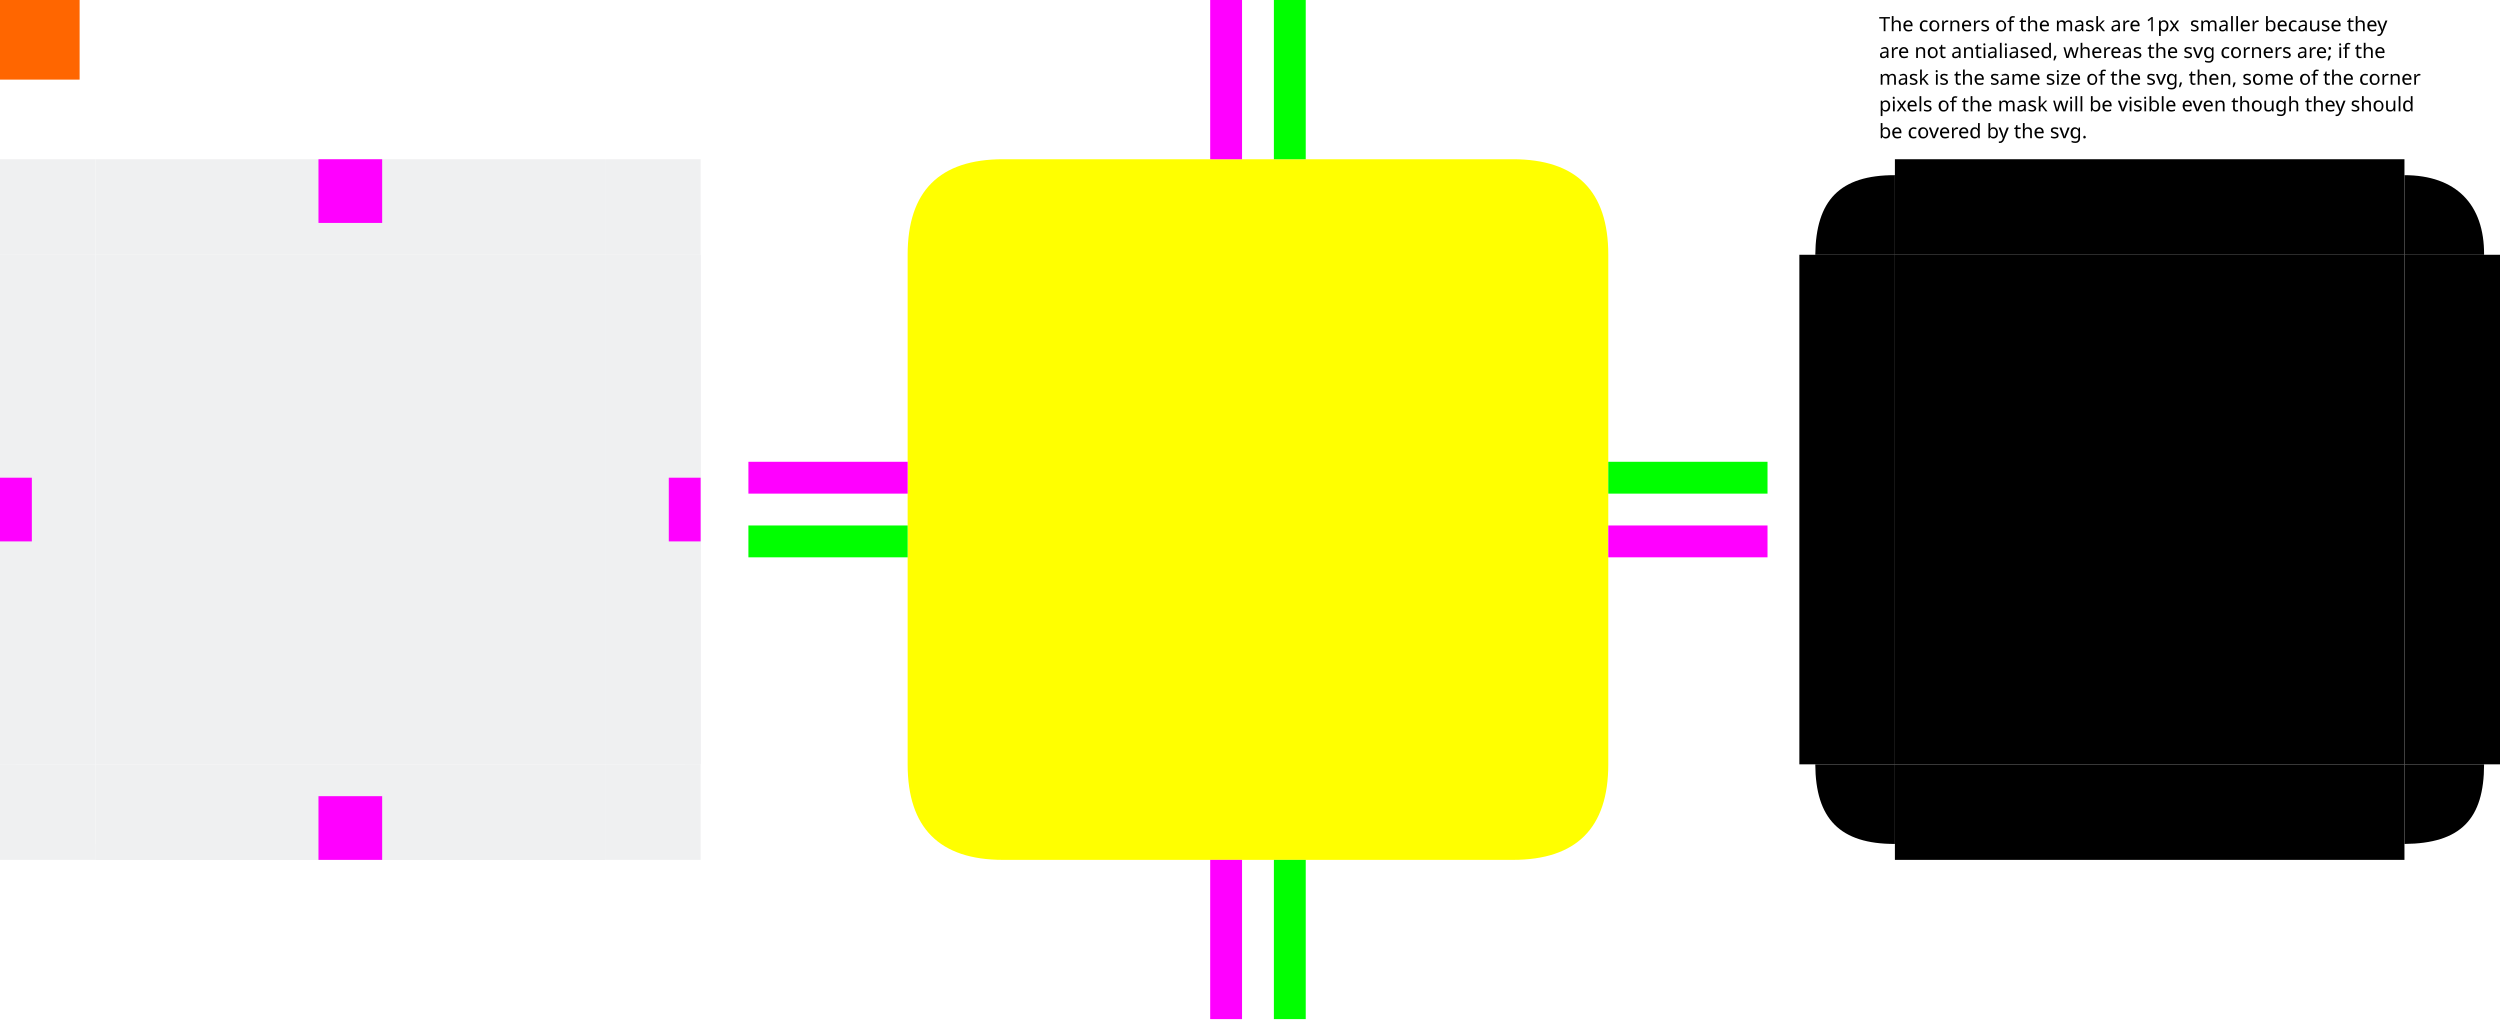
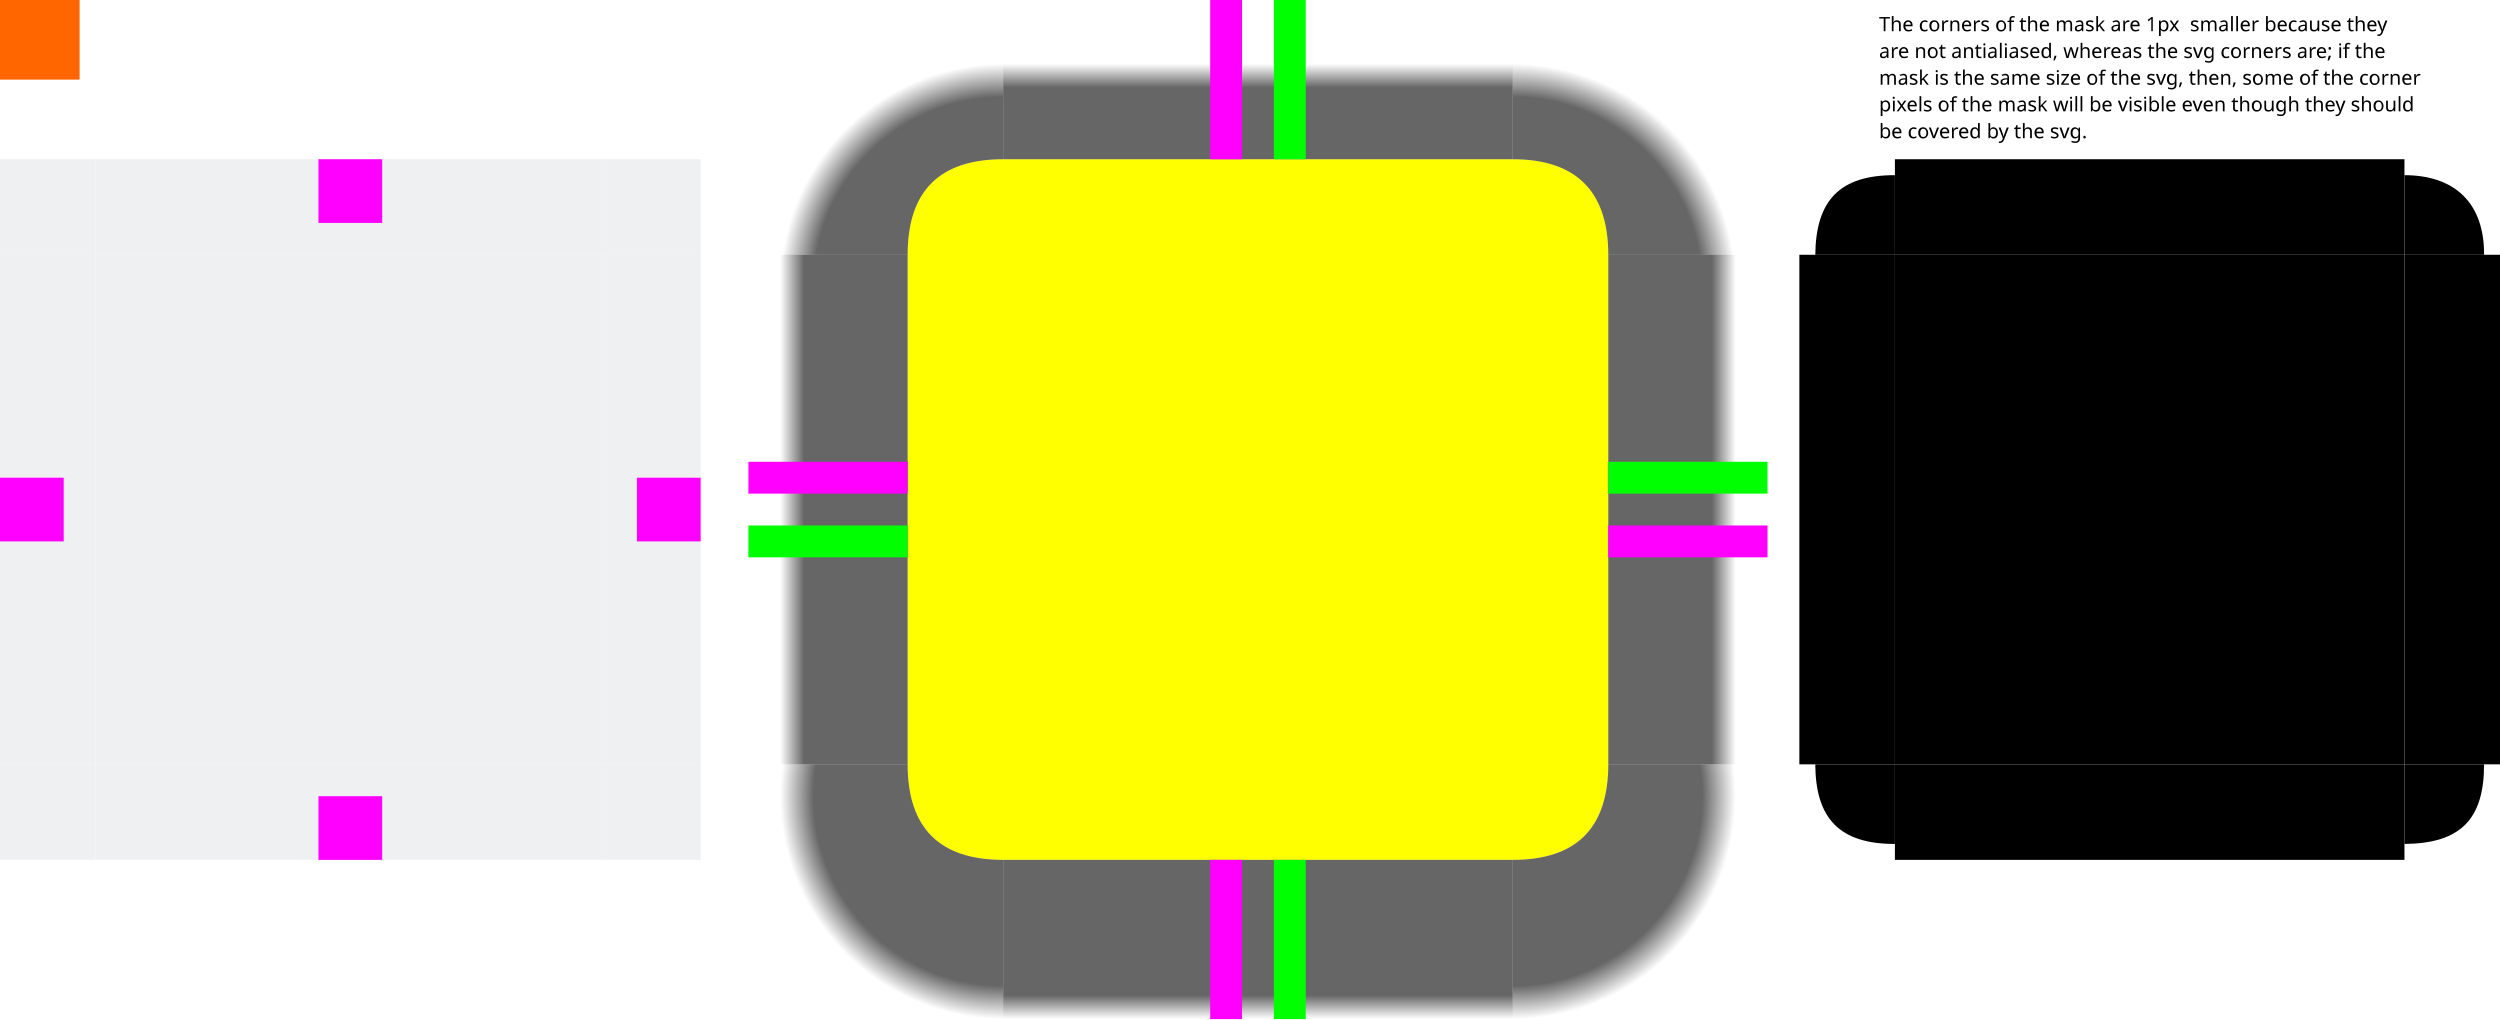
<svg xmlns="http://www.w3.org/2000/svg" xmlns:xlink="http://www.w3.org/1999/xlink" id="svg2" height="64" viewBox="0 0 157 64" width="157" version="1.1">
  <defs id="defs15">
    <style type="text/css" id="current-color-scheme">
            .ColorScheme-Text {
                color:#232629;
                stop-color:#232629;
            }
            .ColorScheme-Background {
                color:#eff0f1;
                stop-color:#eff0f1;
            }
        </style>
    <linearGradient id="shadow-side" gradientUnits="userSpaceOnUse">
      <stop id="stop1762" offset="0" style="stop-color:#000;stop-opacity:.6" />
      <stop id="stop1760" offset=".85" style="stop-color:#000;stop-opacity:.6" />
      <stop id="stop1754" offset="1" style="stop-color:#000;stop-opacity:0" />
    </linearGradient>
    <linearGradient id="shadow-corner" gradientUnits="userSpaceOnUse">
      <stop id="stop11958" offset="0" style="stop-color:#000;stop-opacity:.6" />
      <stop id="stop11960" offset=".85" style="stop-color:#000;stop-opacity:.6" />
      <stop id="stop11970" offset="1" style="stop-color:#000;stop-opacity:0" />
    </linearGradient>
    <radialGradient xlink:href="#shadow-corner" id="radialGradient3268-6-6" cx="93.143" cy="50" fx="93.143" fy="50" r="6.5" gradientUnits="userSpaceOnUse" gradientTransform="matrix(0,2.153846,-2.153846,0,107.6923,-202.6154)" />
    <linearGradient xlink:href="#shadow-side" id="linearGradient4945" gradientUnits="userSpaceOnUse" x1="16" y1="14" x2="16" y2="4" />
    <linearGradient xlink:href="#shadow-side" id="linearGradient1734" gradientUnits="userSpaceOnUse" x1="16" y1="6" x2="16" y2="16" />
    <linearGradient xlink:href="#shadow-side" id="linearGradient1984" gradientUnits="userSpaceOnUse" x1="12" y1="16" x2="2" y2="16" />
    <linearGradient xlink:href="#shadow-side" id="linearGradient8667" gradientUnits="userSpaceOnUse" x1="4" y1="16" x2="14" y2="16" />
    <radialGradient xlink:href="#shadow-corner" id="radialGradient3268" cx="95" cy="50" fx="95" fy="50" r="6.5" gradientUnits="userSpaceOnUse" gradientTransform="matrix(0,2.153846,-2.153846,0,107.6923,-202.6154)" />
    <radialGradient xlink:href="#shadow-corner" id="radialGradient3268-4" cx="95" cy="50" fx="95" fy="50" r="6.5" gradientUnits="userSpaceOnUse" gradientTransform="matrix(0,2.153846,-2.153846,0,107.6923,-202.6154)" />
    <radialGradient xlink:href="#shadow-corner" id="radialGradient3268-6" cx="93.143" cy="50" fx="93.143" fy="50" r="6.5" gradientUnits="userSpaceOnUse" gradientTransform="matrix(0,2.153846,-2.153846,0,107.6923,-202.6154)" />
  </defs>
  <g id="shadow-bottomright-9" transform="translate(95,48)" />
-   <rect style="color:#eff0f1;fill:currentColor;fill-opacity:1;stroke:none;stop-color:#eff0f1" id="thick-center" width="32" height="32" x="19" y="75" class="ColorScheme-Background" />
-   <rect transform="rotate(90)" style="fill:#800080;fill-opacity:1;stroke:none;stroke-width:1.155" id="thick-hint-right-margin" width="4" height="8" x="95" y="-56" />
-   <rect transform="rotate(90)" y="-20" x="95" height="8" width="4" id="thick-hint-left-margin" style="fill:#800080;fill-opacity:1;stroke:none;stroke-width:1.155" />
-   <rect y="69" x="38" height="8" width="4" id="thick-hint-top-margin" style="fill:#800080;fill-opacity:1;stroke:none;stroke-width:1.155" />
-   <rect style="fill:#800080;fill-opacity:1;stroke:none;stroke-width:1.155" id="thick-hint-bottom-margin" width="4" height="8" x="39" y="105" />
  <rect id="hint-tile-center" height="5" style="fill:#ff6600" width="5" x="0" y="0" />
  <g id="top" transform="translate(6,10)">
    <rect id="rect4152" height="6" style="opacity:1;fill:currentColor" class="ColorScheme-Background" width="32" x="0" y="0" />
    <path style="opacity:0;fill:currentColor" d="M 0,0 V 1 H 32 V 0 Z" id="path1337" class="ColorScheme-Background" fill="currentColor" />
  </g>
  <g id="bottom" transform="translate(6,48)">
    <rect id="rect4148" height="6" style="opacity:1;fill:currentColor" class="ColorScheme-Background" width="32" x="0" y="0" />
-     <path style="opacity:1;fill:currentColor" d="M 0,5 V 6 H 32 V 5 Z" id="path1671" class="ColorScheme-Background" fill="currentColor" />
+     <path style="opacity:0;fill:currentColor" d="M 0,5 V 6 H 32 V 5 Z" id="path1671" class="ColorScheme-Background" fill="currentColor" />
  </g>
  <g id="left" transform="translate(0,16)">
    <rect id="rect4144" height="32" style="opacity:1;fill:currentColor" class="ColorScheme-Background" width="6" x="0" y="0" />
-     <path style="opacity:1;fill:currentColor" d="M 0,32 H 1 V 0 H 0 Z" id="path1785" class="ColorScheme-Background" fill="currentColor" />
+     <path style="opacity:0;fill:currentColor" d="M 0,32 H 1 V 0 H 0 Z" id="path1785" class="ColorScheme-Background" fill="currentColor" />
  </g>
  <g id="right" transform="translate(38,16)">
    <rect id="rect4140" height="32" style="opacity:1;fill:currentColor" class="ColorScheme-Background" width="6" x="0" y="0" />
-     <path style="opacity:1;fill:currentColor" d="M 5,32 H 6 V 0 H 5 Z" id="path1902" class="ColorScheme-Background" fill="currentColor" />
+     <path style="opacity:0;fill:currentColor" d="M 5,32 H 6 V 0 H 5 Z" id="path1902" class="ColorScheme-Background" fill="currentColor" />
  </g>
  <g id="center" transform="translate(6,16)">
    <rect id="rect4138" height="32" style="opacity:1;fill:currentColor" class="ColorScheme-Background" width="32" x="0" y="0" />
  </g>
  <g id="topleft" transform="translate(0,10)">
    <path d="M 0,0 H 6 V 6 H 0 Z" style="opacity:1;fill:currentColor" class="ColorScheme-Background" id="path3115" />
  </g>
  <g id="topright" transform="translate(38,10)">
    <path d="M 0,0 H 6 V 6 H 0 Z" style="opacity:1;fill:currentColor" class="ColorScheme-Background" id="path3118" />
  </g>
  <g id="bottomleft" transform="translate(0,48)">
    <path d="M 0,0 H 6 V 6 H 0 Z" style="opacity:1;fill:currentColor" class="ColorScheme-Background" id="path3124" />
  </g>
  <g id="bottomright" transform="translate(38,48)">
    <path d="M 0,0 H 6 V 6 H 0 Z" style="opacity:1;fill:currentColor" class="ColorScheme-Background" id="path3121" />
  </g>
  <rect id="hint-top-margin" height="4" style="fill:#ff00ff;stroke-width:1" width="4" x="20" y="10" />
  <rect id="hint-bottom-margin" height="4" style="fill:#ff00ff;stroke-width:1" width="4" x="20" y="50" />
-   <rect id="hint-right-margin" height="4" style="fill:#ff00ff;stroke-width:0.707" width="2" x="42" y="30" />
-   <rect id="hint-left-margin" height="4" style="fill:#ff00ff;stroke-width:0.707" width="2" x="0" y="30" />
+   <rect id="hint-right-margin" height="4" style="fill:#ff00ff;stroke-width:1" width="4" x="40" y="30" />
+   <rect id="hint-left-margin" height="4" style="fill:#ff00ff;stroke-width:1" width="4" x="0" y="30" />
  <rect id="hint-top-inset" height="9.9999999e-09" style="fill:#00ff00" width="4" x="20" y="10" />
  <rect id="hint-bottom-inset" height="9.9999999e-09" style="fill:#00ff00" width="4" x="20" y="54" />
  <rect id="hint-left-inset" height="4" style="fill:#00ff00" width="9.9999999e-09" x="0" y="30" />
  <rect id="hint-right-inset" height="4" style="fill:#00ff00" width="9.9999999e-09" x="44" y="30" />
  <rect id="mask-top" height="6" width="32" x="119" y="10" />
  <rect id="mask-center" height="32" width="32" x="119" y="16" />
  <rect id="mask-bottom" height="6" transform="scale(1,-1)" width="32" x="119" y="-54" />
  <rect id="mask-left" height="32" width="6" x="113" y="16" />
  <rect id="mask-right" height="32" width="6" x="151" y="16" />
  <path id="mask-topleft" d="m 114,16 h -1 6 v -6 1 c -3.457,-0.005 -4.963,1.573 -5,5 z" />
  <g id="shadow-center" transform="translate(63,16)">
    <rect id="rect4908" height="32" style="opacity:0.001;fill-opacity:0.001" width="32" x="0" y="0" />
  </g>
  <path style="fill:#ffff00;stroke-width:2;stroke-linecap:round" d="m 63,10 h 32 c 4,0 6,2 6,6 v 32 c 0,4 -2,6 -6,6 H 63 c -4,0 -6,-2 -6,-6 V 16 c 0,-4 2,-6 6,-6 z" id="path838" />
  <g id="shadow-topleft" transform="rotate(180,31.5,8)">
    <path d="M 0,0 H 6 V 6 H 0 Z" style="opacity:0.001;fill:#000000;fill-opacity:0.004" id="path95-4-2" />
-     <path id="path2368-7-5" style="opacity:0;fill:url(#radialGradient3268-6-6);fill-opacity:1;fill-rule:evenodd;stroke-width:1" d="M 6,0 C 6,4 4,6 0,6 V 16 H 3 C 10.18,16 16,10.18 16,3 V 0 Z" />
+     <path id="path2368-7-5" style="fill:url(#radialGradient3268-6-6);fill-opacity:1;fill-rule:evenodd;stroke-width:1" d="M 6,0 C 6,4 4,6 0,6 V 16 H 3 C 10.18,16 16,10.18 16,3 V 0 Z" />
  </g>
  <g id="shadow-top" transform="translate(63)">
-     <rect id="st" height="10" width="32" style="opacity:0;fill:url(#linearGradient4945);fill-opacity:1" x="0" y="0" />
+     <rect id="st" height="10" width="32" style="fill:url(#linearGradient4945);fill-opacity:1" x="0" y="0" />
    <rect id="rect1546" height="6" style="opacity:0.001;fill:#000000;fill-opacity:0.004;fill-rule:evenodd" width="32" y="10" x="0" />
  </g>
  <g id="shadow-bottom" transform="translate(63,48)">
    <rect id="rect1546-6" height="6" style="opacity:0.001;fill:#000000;fill-opacity:0.004;fill-rule:evenodd" width="32" x="0" y="0" />
-     <rect id="sb" height="10" width="32" y="6" style="opacity:0;fill:url(#linearGradient1734);fill-opacity:1" x="0" />
+     <rect id="sb" height="10" width="32" y="6" style="fill:url(#linearGradient1734);fill-opacity:1" x="0" />
  </g>
  <g id="shadow-left" transform="translate(47,16)">
-     <rect id="sl" height="32" width="10" style="opacity:0;fill:url(#linearGradient1984);fill-opacity:1" x="0" y="0" />
+     <rect id="sl" height="32" width="10" style="fill:url(#linearGradient1984);fill-opacity:1" x="0" y="0" />
    <rect id="rect1546-3-7" height="32" style="opacity:0.001;fill:#000000;fill-opacity:0.004;fill-rule:evenodd" width="6" x="10" y="0" />
  </g>
  <g id="shadow-right" transform="translate(95,16)">
    <rect id="rect1546-3" height="32" style="opacity:0.001;fill:#000000;fill-opacity:0.004;fill-rule:evenodd" width="6" x="0" y="0" />
-     <rect id="sr" height="32" width="10" x="6" style="opacity:0;fill:url(#linearGradient8667);fill-opacity:1" y="0" />
+     <rect id="sr" height="32" width="10" x="6" style="fill:url(#linearGradient8667);fill-opacity:1" y="0" />
  </g>
  <rect id="shadow-hint-top-margin" height="10" style="fill:#ff00ff" width="2" x="76" y="0" />
  <rect id="shadow-hint-bottom-margin" height="10" style="fill:#ff00ff" width="2" x="76" y="54" />
  <rect id="shadow-hint-right-margin" height="2" style="fill:#ff00ff" width="10" x="101" y="33" />
  <rect id="shadow-hint-left-margin" height="2" style="fill:#ff00ff" width="10" x="47" y="29" />
  <rect id="shadow-hint-top-inset" height="10" style="fill:#00ff00" width="2" x="80" y="0" />
  <rect id="shadow-hint-bottom-inset" height="10" style="fill:#00ff00" width="2" x="80" y="54" />
  <rect id="shadow-hint-right-inset" height="2" style="fill:#00ff00" width="10" x="101" y="29" />
  <rect id="shadow-hint-left-inset" height="2" style="fill:#00ff00" width="10" x="47" y="33" />
  <g id="shadow-bottomright" transform="translate(95,48)">
    <path d="M 0,6 V 0 H 6 C 6,3.999 3.98,6 0,6 Z" style="opacity:0.001;fill:#000000;fill-opacity:0.004" id="path95" />
-     <path id="path2368" style="opacity:0;fill:url(#radialGradient3268);fill-opacity:1;fill-rule:evenodd;stroke-width:1" d="M 6,0 C 6,4 4,6 0,6 V 16 H 3 C 10.18,16 16,10.18 16,3 V 0 Z" />
+     <path id="path2368" style="fill:url(#radialGradient3268);fill-opacity:1;fill-rule:evenodd;stroke-width:1" d="M 6,0 C 6,4 4,6 0,6 V 16 H 3 C 10.18,16 16,10.18 16,3 V 0 Z" />
  </g>
  <g id="shadow-bottomleft" transform="matrix(-1,0,0,1,63,48)">
    <path d="M 3,6 H 0 V 0 H 6 V 3 C 6,4.657 4.657,6 3,6 Z" style="opacity:0.001;fill:#000000;fill-opacity:0.004" id="path95-1" />
-     <path id="path2368-0" style="opacity:0;fill:url(#radialGradient3268-4);fill-opacity:1;fill-rule:evenodd;stroke-width:1" d="M 6,0 C 6,3.999 3.995,6 0,6 V 16 H 3 C 10.18,16 16,10.18 16,3 V 0 Z" />
+     <path id="path2368-0" style="fill:url(#radialGradient3268-4);fill-opacity:1;fill-rule:evenodd;stroke-width:1" d="M 6,0 C 6,3.999 3.995,6 0,6 V 16 H 3 C 10.18,16 16,10.18 16,3 V 0 Z" />
  </g>
  <g id="shadow-topright" transform="matrix(1,0,0,-1,95,16)">
    <path d="M 3,6 H 0 V 0 H 6 V 3 C 6,4.657 4.657,6 3,6 Z" style="opacity:0.001;fill:#000000;fill-opacity:0.004" id="path95-4" />
-     <path id="path2368-7" style="opacity:0;fill:url(#radialGradient3268-6);fill-opacity:1;fill-rule:evenodd;stroke-width:1" d="M 6,0 C 6,3.988 3.974,6 0,6 V 16 H 3 C 10.18,16 16,10.18 16,3 V 0 Z" />
+     <path id="path2368-7" style="fill:url(#radialGradient3268-6);fill-opacity:1;fill-rule:evenodd;stroke-width:1" d="M 6,0 C 6,3.988 3.974,6 0,6 V 16 H 3 C 10.18,16 16,10.18 16,3 V 0 Z" />
  </g>
  <path id="mask-topright" d="m 156,16 h 1 -6 v -6 1 c 3.233,0.006 5.021,1.824 5,5 z" />
  <path id="mask-bottomright" d="m 156,48 h 1 -6 v 6 -1 c 3.531,-0.032 5,-1.554 5,-5 z" />
  <path id="mask-bottomleft" d="m 114,48 h -1 6 v 6 -1 c -3.457,0.005 -4.984,-1.58 -5,-5 z" />
  <text xml:space="preserve" style="font-stretch:condensed;font-size:1.252px;font-family:Impact;-inkscape-font-specification:'Impact Condensed';text-align:start;text-anchor:start;fill:#ff0000;stroke:#000000;stroke-width:5.729;stroke-linecap:round" x="118" y="1.958" id="text1204">
    <tspan id="tspan1202" x="118" y="1.958" style="font-style:normal;font-variant:normal;font-weight:normal;font-stretch:normal;font-size:1.252px;font-family:'Noto Sans';-inkscape-font-specification:'Noto Sans';text-align:start;text-anchor:start;fill:#000000;stroke:none;stroke-width:5.729">The corners of the mask are 1px  smaller because they</tspan>
    <tspan x="118" y="3.637" style="font-style:normal;font-variant:normal;font-weight:normal;font-stretch:normal;font-size:1.252px;font-family:'Noto Sans';-inkscape-font-specification:'Noto Sans';text-align:start;text-anchor:start;fill:#000000;stroke:none;stroke-width:5.729" id="tspan1358">are not antialiased, whereas the svg corners are; if the</tspan>
    <tspan x="118" y="5.317" style="font-style:normal;font-variant:normal;font-weight:normal;font-stretch:normal;font-size:1.252px;font-family:'Noto Sans';-inkscape-font-specification:'Noto Sans';text-align:start;text-anchor:start;fill:#000000;stroke:none;stroke-width:5.729" id="tspan1360">mask is the same size of the svg, then, some of the corner</tspan>
    <tspan x="118" y="6.996" style="font-style:normal;font-variant:normal;font-weight:normal;font-stretch:normal;font-size:1.252px;font-family:'Noto Sans';-inkscape-font-specification:'Noto Sans';text-align:start;text-anchor:start;fill:#000000;stroke:none;stroke-width:5.729" id="tspan1362">pixels of the mask will be visible even though they should</tspan>
    <tspan x="118" y="8.676" style="font-style:normal;font-variant:normal;font-weight:normal;font-stretch:normal;font-size:1.252px;font-family:'Noto Sans';-inkscape-font-specification:'Noto Sans';text-align:start;text-anchor:start;fill:#000000;stroke:none;stroke-width:5.729" id="tspan1364">be covered by the svg.</tspan>
  </text>
</svg>
